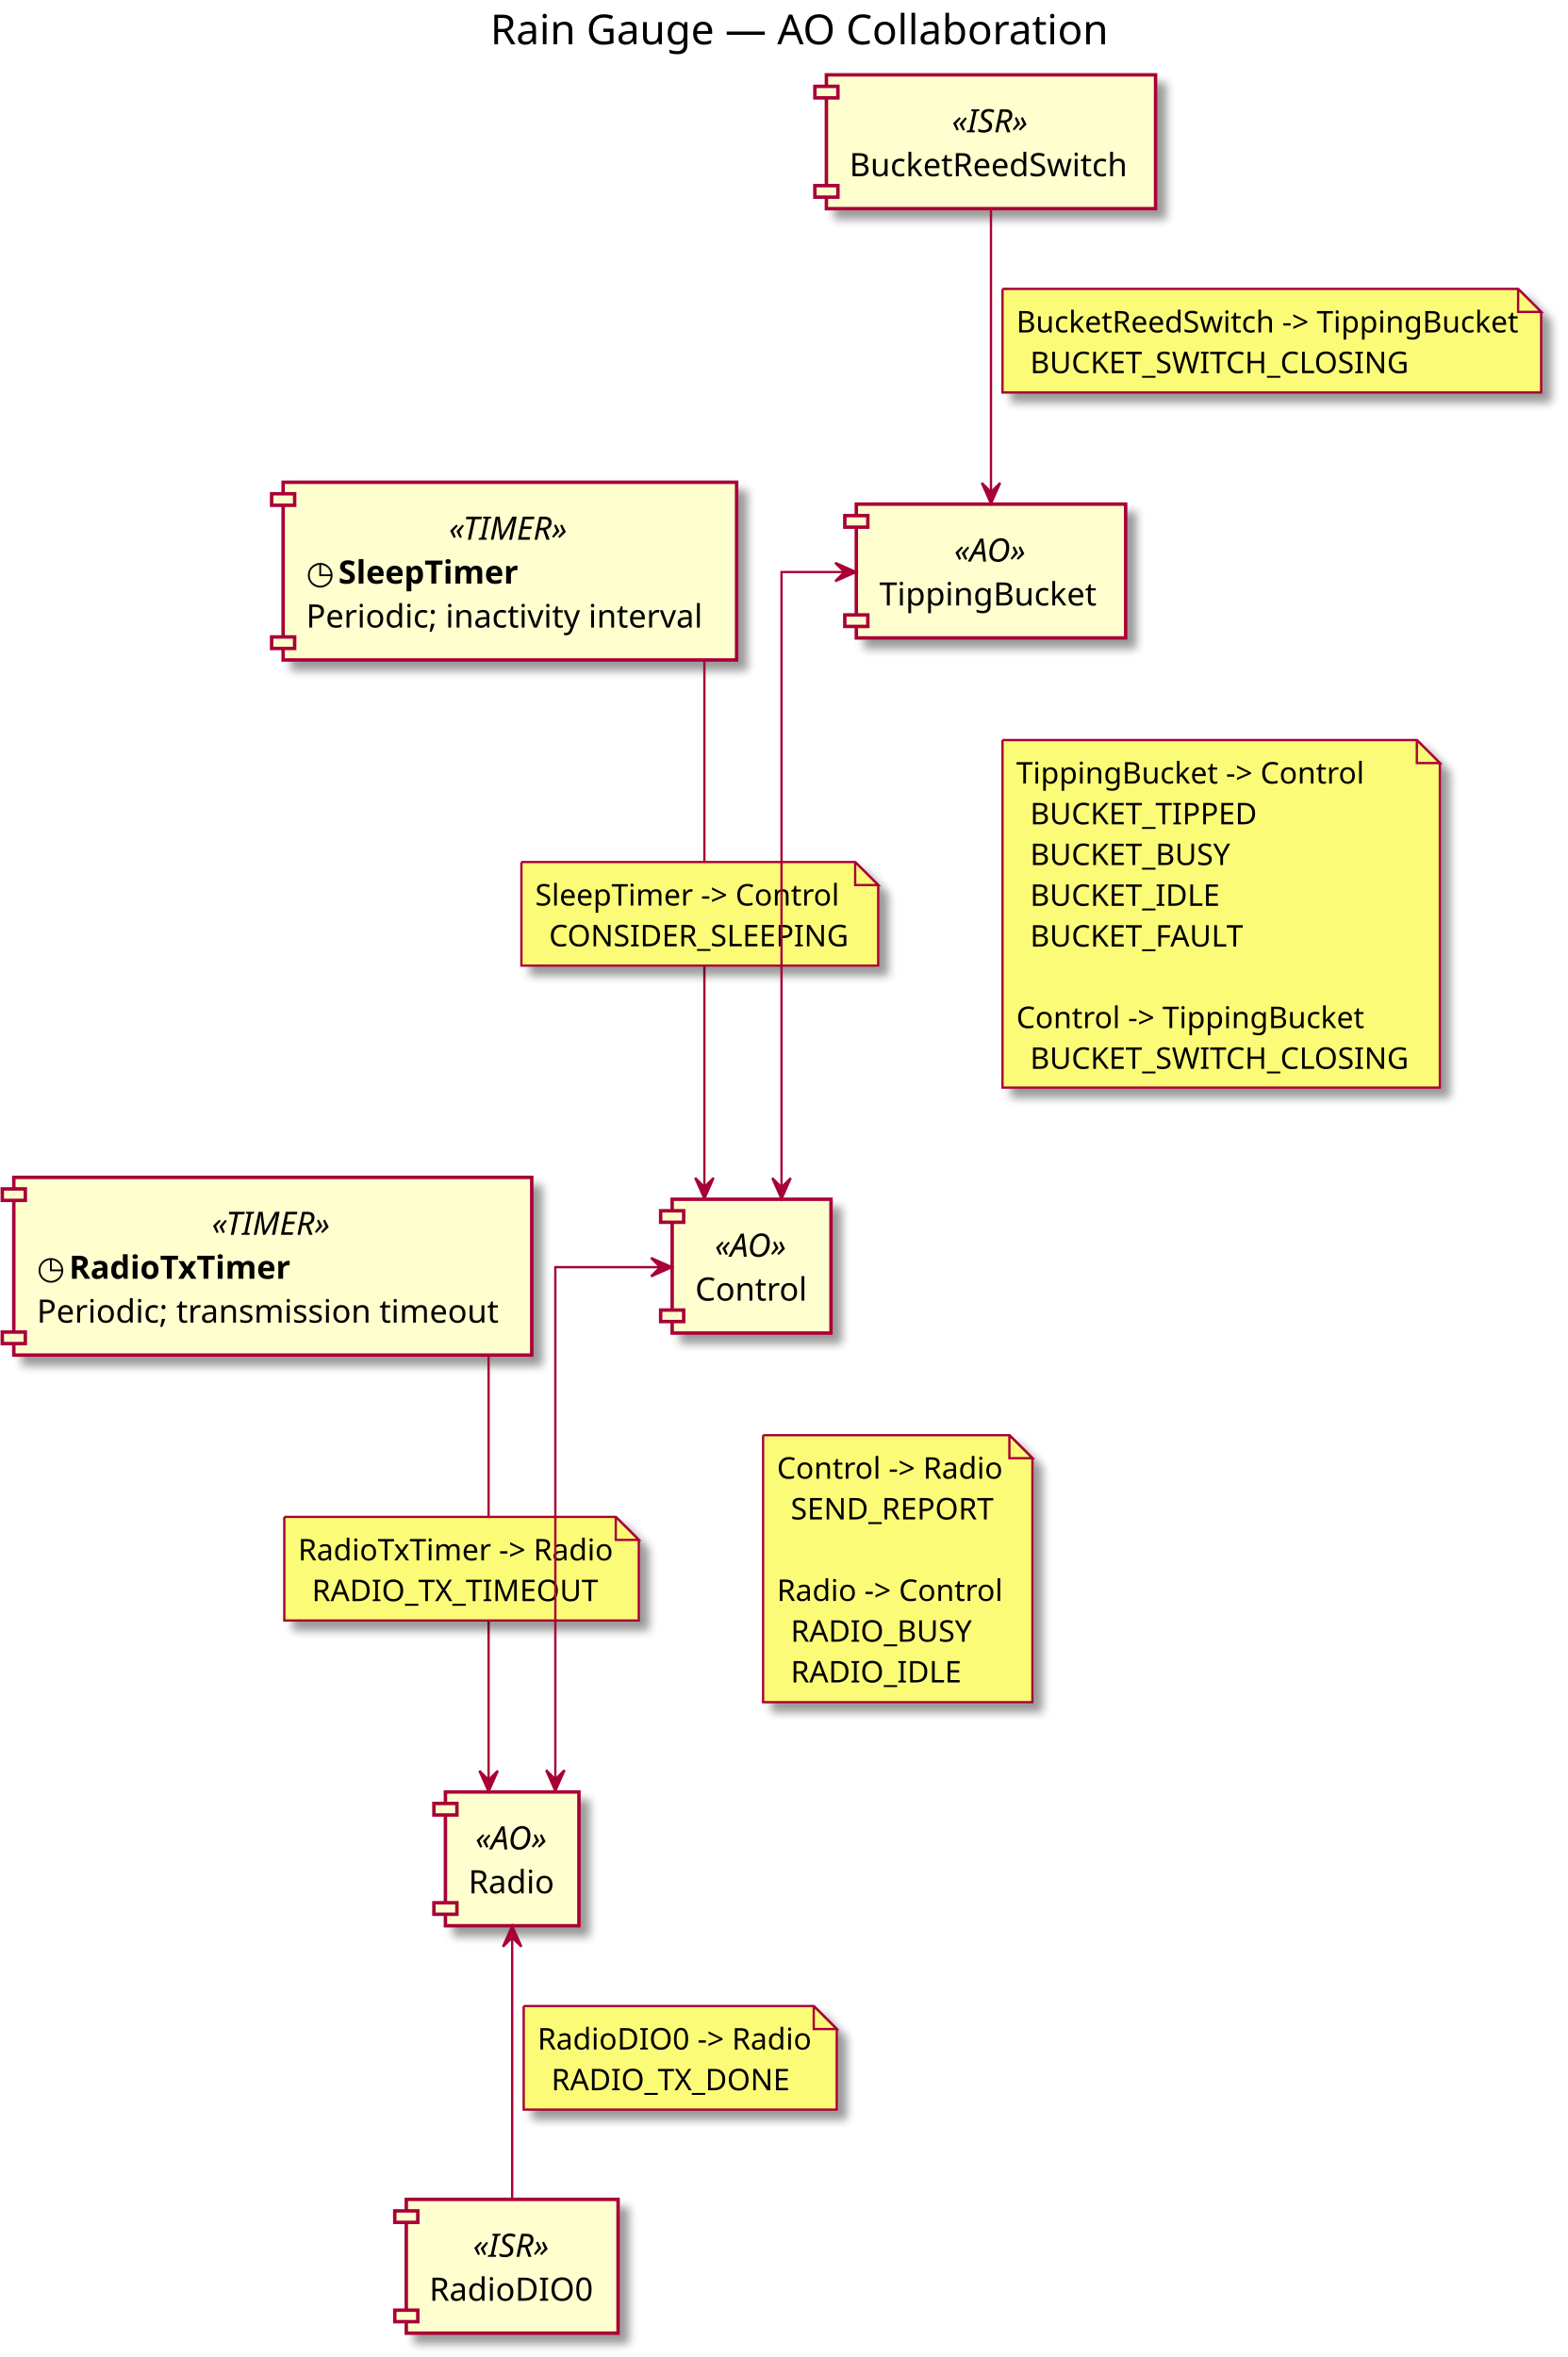
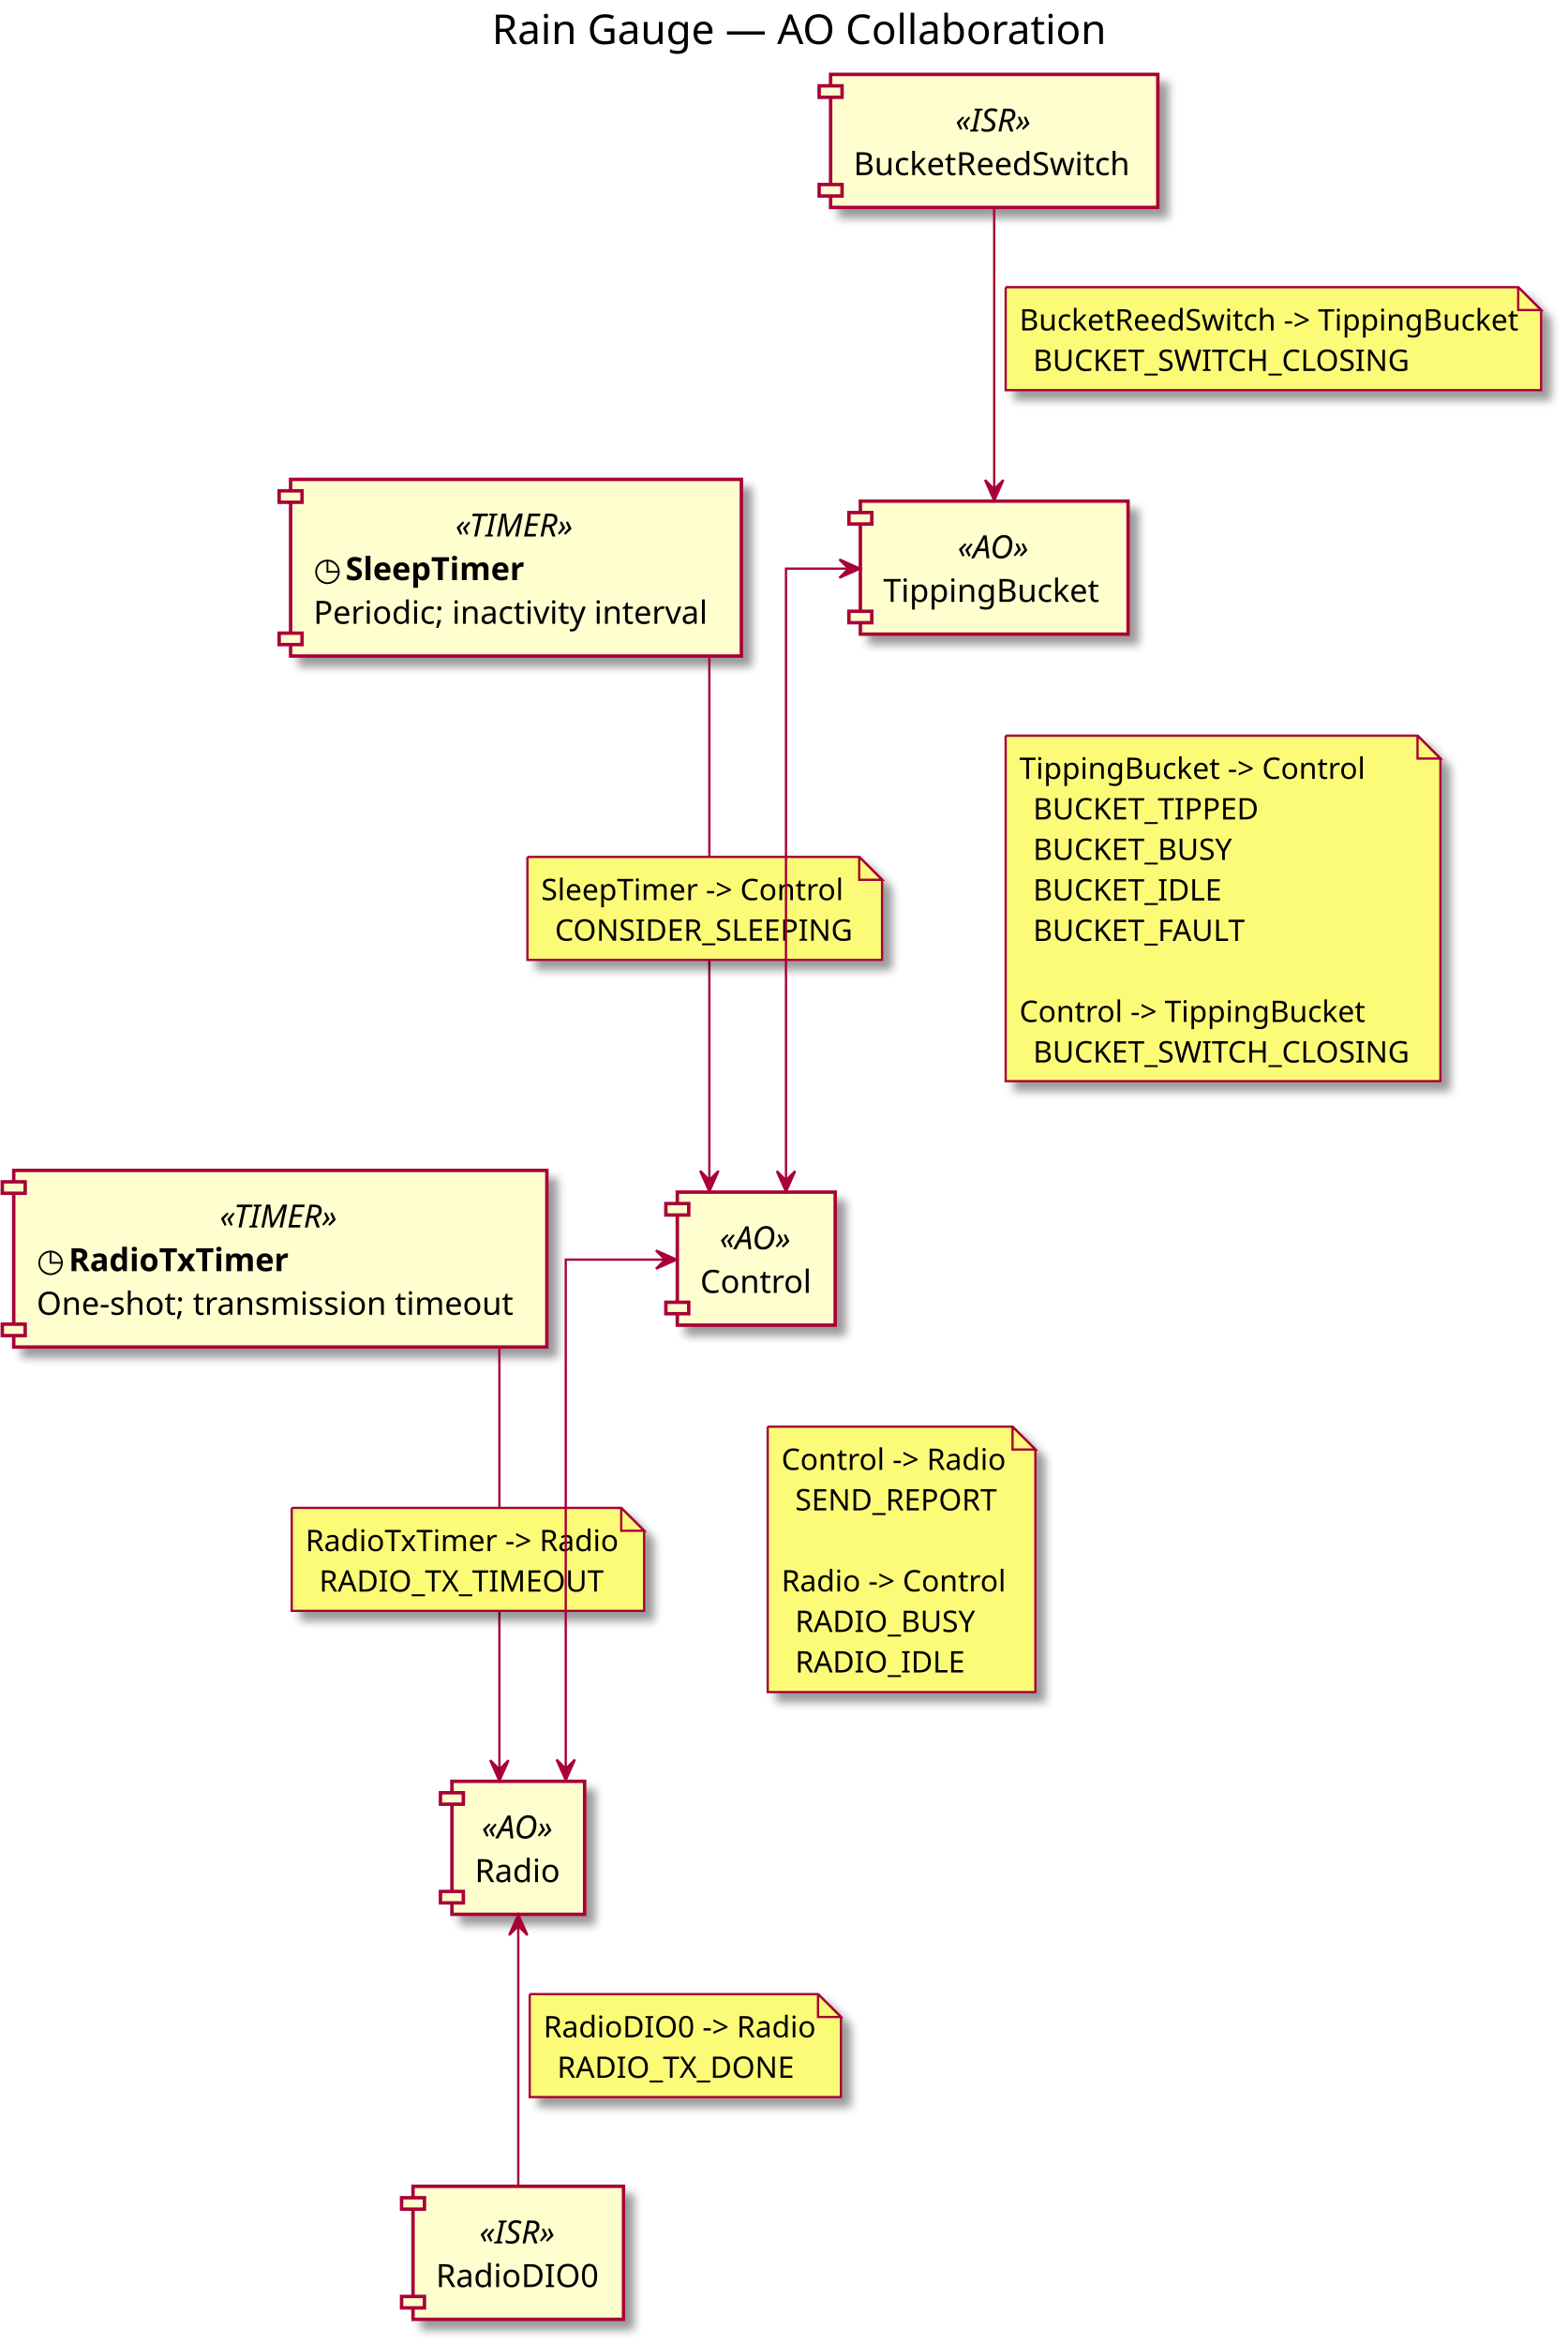
- <svg xmlns="http://www.w3.org/2000/svg" contentScriptType="application/ecmascript" contentStyleType="text/css" height="1024px" preserveAspectRatio="none" style="width:681px;height:1024px;" version="1.1" viewBox="0 0 681 1024" width="681px" zoomAndPan="magnify">
+ <svg xmlns="http://www.w3.org/2000/svg" contentScriptType="application/ecmascript" contentStyleType="text/css" height="1024px" preserveAspectRatio="none" style="width:685px;height:1024px;" version="1.1" viewBox="0 0 685 1024" width="685px" zoomAndPan="magnify">
  <defs>
-     <filter height="300%" id="fxq8j52kpc4al" width="300%" x="-1" y="-1">
+     <filter height="300%" id="f8ee6qeb3s4f1" width="300%" x="-1" y="-1">
      <feGaussianBlur result="blurOut" stdDeviation="2.0" />
      <feColorMatrix in="blurOut" result="blurOut2" type="matrix" values="0 0 0 0 0 0 0 0 0 0 0 0 0 0 0 0 0 0 .4 0" />
      <feOffset dx="4.0" dy="4.0" in="blurOut2" result="blurOut3" />
      <feBlend in="SourceGraphic" in2="blurOut3" mode="normal" />
    </filter>
  </defs>
  <g>
-     <text fill="#000000" font-family="sans-serif" font-size="18" lengthAdjust="spacingAndGlyphs" textLength="271" x="213" y="19.242">Rain Gauge — AO Collaboration</text>
-     <rect fill="#FEFECE" filter="url(#fxq8j52kpc4al)" height="58.136" style="stroke: #A80036; stroke-width: 1.5;" width="117" x="372" y="219.016" />
-     <rect fill="#FEFECE" height="5" style="stroke: #A80036; stroke-width: 1.5;" width="10" x="367" y="224.016" />
-     <rect fill="#FEFECE" height="5" style="stroke: #A80036; stroke-width: 1.5;" width="10" x="367" y="267.152" />
-     <text fill="#000000" font-family="sans-serif" font-size="14" font-style="italic" lengthAdjust="spacingAndGlyphs" textLength="32" x="414.5" y="243.982">«AO»</text>
-     <text fill="#000000" font-family="sans-serif" font-size="14" lengthAdjust="spacingAndGlyphs" textLength="97" x="382" y="263.05">TippingBucket</text>
-     <rect fill="#FEFECE" filter="url(#fxq8j52kpc4al)" height="58.136" style="stroke: #A80036; stroke-width: 1.5;" width="69" x="292" y="521.016" />
-     <rect fill="#FEFECE" height="5" style="stroke: #A80036; stroke-width: 1.5;" width="10" x="287" y="526.016" />
-     <rect fill="#FEFECE" height="5" style="stroke: #A80036; stroke-width: 1.5;" width="10" x="287" y="569.152" />
-     <text fill="#000000" font-family="sans-serif" font-size="14" font-style="italic" lengthAdjust="spacingAndGlyphs" textLength="32" x="310.5" y="545.982">«AO»</text>
-     <text fill="#000000" font-family="sans-serif" font-size="14" lengthAdjust="spacingAndGlyphs" textLength="49" x="302" y="565.05">Control</text>
-     <rect fill="#FEFECE" filter="url(#fxq8j52kpc4al)" height="58.136" style="stroke: #A80036; stroke-width: 1.5;" width="58" x="193.5" y="778.516" />
-     <rect fill="#FEFECE" height="5" style="stroke: #A80036; stroke-width: 1.5;" width="10" x="188.5" y="783.516" />
-     <rect fill="#FEFECE" height="5" style="stroke: #A80036; stroke-width: 1.5;" width="10" x="188.5" y="826.652" />
-     <text fill="#000000" font-family="sans-serif" font-size="14" font-style="italic" lengthAdjust="spacingAndGlyphs" textLength="32" x="206.5" y="803.482">«AO»</text>
-     <text fill="#000000" font-family="sans-serif" font-size="14" lengthAdjust="spacingAndGlyphs" textLength="38" x="203.5" y="822.55">Radio</text>
-     <rect fill="#FEFECE" filter="url(#fxq8j52kpc4al)" height="58.136" style="stroke: #A80036; stroke-width: 1.5;" width="143" x="359" y="32.516" />
-     <rect fill="#FEFECE" height="5" style="stroke: #A80036; stroke-width: 1.5;" width="10" x="354" y="37.516" />
-     <rect fill="#FEFECE" height="5" style="stroke: #A80036; stroke-width: 1.5;" width="10" x="354" y="80.652" />
-     <text fill="#000000" font-family="sans-serif" font-size="14" font-style="italic" lengthAdjust="spacingAndGlyphs" textLength="34" x="413.5" y="57.482">«ISR»</text>
-     <text fill="#000000" font-family="sans-serif" font-size="14" lengthAdjust="spacingAndGlyphs" textLength="123" x="369" y="76.55">BucketReedSwitch</text>
-     <rect fill="#FEFECE" filter="url(#fxq8j52kpc4al)" height="58.136" style="stroke: #A80036; stroke-width: 1.5;" width="92" x="176.5" y="955.516" />
-     <rect fill="#FEFECE" height="5" style="stroke: #A80036; stroke-width: 1.5;" width="10" x="171.5" y="960.516" />
-     <rect fill="#FEFECE" height="5" style="stroke: #A80036; stroke-width: 1.5;" width="10" x="171.5" y="1003.652" />
-     <text fill="#000000" font-family="sans-serif" font-size="14" font-style="italic" lengthAdjust="spacingAndGlyphs" textLength="34" x="205.5" y="980.482">«ISR»</text>
-     <text fill="#000000" font-family="sans-serif" font-size="14" lengthAdjust="spacingAndGlyphs" textLength="72" x="186.5" y="999.55">RadioDIO0</text>
-     <rect fill="#FEFECE" filter="url(#fxq8j52kpc4al)" height="77.204" style="stroke: #A80036; stroke-width: 1.5;" width="197" x="123" y="209.516" />
-     <rect fill="#FEFECE" height="5" style="stroke: #A80036; stroke-width: 1.5;" width="10" x="118" y="214.516" />
-     <rect fill="#FEFECE" height="5" style="stroke: #A80036; stroke-width: 1.5;" width="10" x="118" y="276.72" />
-     <text fill="#000000" font-family="sans-serif" font-size="14" font-style="italic" lengthAdjust="spacingAndGlyphs" textLength="53" x="195" y="234.482">«TIMER»</text>
-     <text fill="#000000" font-family="sans-serif" font-size="14" lengthAdjust="spacingAndGlyphs" textLength="10" x="133" y="253.55">◷</text>
-     <text fill="#000000" font-family="sans-serif" font-size="14" font-weight="bold" lengthAdjust="spacingAndGlyphs" textLength="77" x="147" y="253.55">SleepTimer</text>
-     <text fill="#000000" font-family="sans-serif" font-size="14" lengthAdjust="spacingAndGlyphs" textLength="177" x="133" y="272.618">Periodic; inactivity interval</text>
-     <rect fill="#FEFECE" filter="url(#fxq8j52kpc4al)" height="77.204" style="stroke: #A80036; stroke-width: 1.5;" width="225" x="6" y="511.516" />
+     <text fill="#000000" font-family="sans-serif" font-size="18" lengthAdjust="spacingAndGlyphs" textLength="271" x="215" y="19.242">Rain Gauge — AO Collaboration</text>
+     <rect fill="#FEFECE" filter="url(#f8ee6qeb3s4f1)" height="58.136" style="stroke: #A80036; stroke-width: 1.5;" width="117" x="376" y="219.016" />
+     <rect fill="#FEFECE" height="5" style="stroke: #A80036; stroke-width: 1.5;" width="10" x="371" y="224.016" />
+     <rect fill="#FEFECE" height="5" style="stroke: #A80036; stroke-width: 1.5;" width="10" x="371" y="267.152" />
+     <text fill="#000000" font-family="sans-serif" font-size="14" font-style="italic" lengthAdjust="spacingAndGlyphs" textLength="32" x="418.5" y="243.982">«AO»</text>
+     <text fill="#000000" font-family="sans-serif" font-size="14" lengthAdjust="spacingAndGlyphs" textLength="97" x="386" y="263.05">TippingBucket</text>
+     <rect fill="#FEFECE" filter="url(#f8ee6qeb3s4f1)" height="58.136" style="stroke: #A80036; stroke-width: 1.5;" width="69" x="296" y="521.016" />
+     <rect fill="#FEFECE" height="5" style="stroke: #A80036; stroke-width: 1.5;" width="10" x="291" y="526.016" />
+     <rect fill="#FEFECE" height="5" style="stroke: #A80036; stroke-width: 1.5;" width="10" x="291" y="569.152" />
+     <text fill="#000000" font-family="sans-serif" font-size="14" font-style="italic" lengthAdjust="spacingAndGlyphs" textLength="32" x="314.5" y="545.982">«AO»</text>
+     <text fill="#000000" font-family="sans-serif" font-size="14" lengthAdjust="spacingAndGlyphs" textLength="49" x="306" y="565.05">Control</text>
+     <rect fill="#FEFECE" filter="url(#f8ee6qeb3s4f1)" height="58.136" style="stroke: #A80036; stroke-width: 1.5;" width="58" x="197.5" y="778.516" />
+     <rect fill="#FEFECE" height="5" style="stroke: #A80036; stroke-width: 1.5;" width="10" x="192.5" y="783.516" />
+     <rect fill="#FEFECE" height="5" style="stroke: #A80036; stroke-width: 1.5;" width="10" x="192.5" y="826.652" />
+     <text fill="#000000" font-family="sans-serif" font-size="14" font-style="italic" lengthAdjust="spacingAndGlyphs" textLength="32" x="210.5" y="803.482">«AO»</text>
+     <text fill="#000000" font-family="sans-serif" font-size="14" lengthAdjust="spacingAndGlyphs" textLength="38" x="207.5" y="822.55">Radio</text>
+     <rect fill="#FEFECE" filter="url(#f8ee6qeb3s4f1)" height="58.136" style="stroke: #A80036; stroke-width: 1.5;" width="143" x="363" y="32.516" />
+     <rect fill="#FEFECE" height="5" style="stroke: #A80036; stroke-width: 1.5;" width="10" x="358" y="37.516" />
+     <rect fill="#FEFECE" height="5" style="stroke: #A80036; stroke-width: 1.5;" width="10" x="358" y="80.652" />
+     <text fill="#000000" font-family="sans-serif" font-size="14" font-style="italic" lengthAdjust="spacingAndGlyphs" textLength="34" x="417.5" y="57.482">«ISR»</text>
+     <text fill="#000000" font-family="sans-serif" font-size="14" lengthAdjust="spacingAndGlyphs" textLength="123" x="373" y="76.55">BucketReedSwitch</text>
+     <rect fill="#FEFECE" filter="url(#f8ee6qeb3s4f1)" height="58.136" style="stroke: #A80036; stroke-width: 1.5;" width="92" x="180.5" y="955.516" />
+     <rect fill="#FEFECE" height="5" style="stroke: #A80036; stroke-width: 1.5;" width="10" x="175.5" y="960.516" />
+     <rect fill="#FEFECE" height="5" style="stroke: #A80036; stroke-width: 1.5;" width="10" x="175.5" y="1003.652" />
+     <text fill="#000000" font-family="sans-serif" font-size="14" font-style="italic" lengthAdjust="spacingAndGlyphs" textLength="34" x="209.5" y="980.482">«ISR»</text>
+     <text fill="#000000" font-family="sans-serif" font-size="14" lengthAdjust="spacingAndGlyphs" textLength="72" x="190.5" y="999.55">RadioDIO0</text>
+     <rect fill="#FEFECE" filter="url(#f8ee6qeb3s4f1)" height="77.204" style="stroke: #A80036; stroke-width: 1.5;" width="197" x="127" y="209.516" />
+     <rect fill="#FEFECE" height="5" style="stroke: #A80036; stroke-width: 1.5;" width="10" x="122" y="214.516" />
+     <rect fill="#FEFECE" height="5" style="stroke: #A80036; stroke-width: 1.5;" width="10" x="122" y="276.72" />
+     <text fill="#000000" font-family="sans-serif" font-size="14" font-style="italic" lengthAdjust="spacingAndGlyphs" textLength="53" x="199" y="234.482">«TIMER»</text>
+     <text fill="#000000" font-family="sans-serif" font-size="14" lengthAdjust="spacingAndGlyphs" textLength="10" x="137" y="253.55">◷</text>
+     <text fill="#000000" font-family="sans-serif" font-size="14" font-weight="bold" lengthAdjust="spacingAndGlyphs" textLength="77" x="151" y="253.55">SleepTimer</text>
+     <text fill="#000000" font-family="sans-serif" font-size="14" lengthAdjust="spacingAndGlyphs" textLength="177" x="137" y="272.618">Periodic; inactivity interval</text>
+     <rect fill="#FEFECE" filter="url(#f8ee6qeb3s4f1)" height="77.204" style="stroke: #A80036; stroke-width: 1.5;" width="233" x="6" y="511.516" />
    <rect fill="#FEFECE" height="5" style="stroke: #A80036; stroke-width: 1.5;" width="10" x="1" y="516.516" />
    <rect fill="#FEFECE" height="5" style="stroke: #A80036; stroke-width: 1.5;" width="10" x="1" y="578.72" />
-     <text fill="#000000" font-family="sans-serif" font-size="14" font-style="italic" lengthAdjust="spacingAndGlyphs" textLength="53" x="92" y="536.482">«TIMER»</text>
+     <text fill="#000000" font-family="sans-serif" font-size="14" font-style="italic" lengthAdjust="spacingAndGlyphs" textLength="53" x="96" y="536.482">«TIMER»</text>
    <text fill="#000000" font-family="sans-serif" font-size="14" lengthAdjust="spacingAndGlyphs" textLength="10" x="16" y="555.55">◷</text>
    <text fill="#000000" font-family="sans-serif" font-size="14" font-weight="bold" lengthAdjust="spacingAndGlyphs" textLength="95" x="30" y="555.55">RadioTxTimer</text>
-     <text fill="#000000" font-family="sans-serif" font-size="14" lengthAdjust="spacingAndGlyphs" textLength="205" x="16" y="574.618">Periodic; transmission timeout</text>
-     <path d="M306,286.576 C306,286.576 306,515.726 306,515.726 " fill="none" id="SleepTimer-&gt;Control" style="stroke: #A80036; stroke-width: 1.0;" />
-     <polygon fill="#A80036" points="306,520.726,310,511.726,306,515.726,302,511.726,306,520.726" style="stroke: #A80036; stroke-width: 1.0;" />
-     <path d="M226.5,374.516 L226.5,419.516 L381.5,419.516 L381.5,384.516 L371.5,374.516 L226.5,374.516 " fill="#FBFB77" filter="url(#fxq8j52kpc4al)" style="stroke: #A80036; stroke-width: 1.0;" />
-     <path d="M371.5,374.516 L371.5,384.516 L381.5,384.516 L371.5,374.516 " fill="#FBFB77" style="stroke: #A80036; stroke-width: 1.0;" />
-     <text fill="#000000" font-family="sans-serif" font-size="13" lengthAdjust="spacingAndGlyphs" textLength="128" x="232.5" y="393.413">SleepTimer -&gt; Control</text>
-     <text fill="#000000" font-family="sans-serif" font-size="13" lengthAdjust="spacingAndGlyphs" textLength="128" x="238.5" y="411.119">CONSIDER_SLEEPING</text>
-     <path d="M212.25,588.566 C212.25,588.566 212.25,773.316 212.25,773.316 " fill="none" id="RadioTxTimer-&gt;Radio" style="stroke: #A80036; stroke-width: 1.0;" />
-     <polygon fill="#A80036" points="212.25,778.316,216.25,769.316,212.25,773.316,208.25,769.316,212.25,778.316" style="stroke: #A80036; stroke-width: 1.0;" />
-     <path d="M123.5,659.016 L123.5,704.016 L277.5,704.016 L277.5,669.016 L267.5,659.016 L123.5,659.016 " fill="#FBFB77" filter="url(#fxq8j52kpc4al)" style="stroke: #A80036; stroke-width: 1.0;" />
-     <path d="M267.5,659.016 L267.5,669.016 L277.5,669.016 L267.5,659.016 " fill="#FBFB77" style="stroke: #A80036; stroke-width: 1.0;" />
-     <text fill="#000000" font-family="sans-serif" font-size="13" lengthAdjust="spacingAndGlyphs" textLength="133" x="129.5" y="677.913">RadioTxTimer -&gt; Radio</text>
-     <text fill="#000000" font-family="sans-serif" font-size="13" lengthAdjust="spacingAndGlyphs" textLength="123" x="135.5" y="695.619">RADIO_TX_TIMEOUT</text>
-     <path d="M430.5,90.656 C430.5,90.656 430.5,213.776 430.5,213.776 " fill="none" id="BucketReedSwitch-&gt;TippingBucket" style="stroke: #A80036; stroke-width: 1.0;" />
-     <polygon fill="#A80036" points="430.5,218.776,434.5,209.776,430.5,213.776,426.5,209.776,430.5,218.776" style="stroke: #A80036; stroke-width: 1.0;" />
-     <path d="M435.5,125.516 L435.5,170.516 L669.5,170.516 L669.5,135.516 L659.5,125.516 L435.5,125.516 " fill="#FBFB77" filter="url(#fxq8j52kpc4al)" style="stroke: #A80036; stroke-width: 1.0;" />
-     <path d="M659.5,125.516 L659.5,135.516 L669.5,135.516 L659.5,125.516 " fill="#FBFB77" style="stroke: #A80036; stroke-width: 1.0;" />
-     <text fill="#000000" font-family="sans-serif" font-size="13" lengthAdjust="spacingAndGlyphs" textLength="213" x="441.5" y="144.413">BucketReedSwitch -&gt; TippingBucket</text>
-     <text fill="#000000" font-family="sans-serif" font-size="13" lengthAdjust="spacingAndGlyphs" textLength="163" x="447.5" y="162.119">BUCKET_SWITCH_CLOSING</text>
-     <path d="M366.84,248.516 C366.84,248.516 339.5,248.516 339.5,248.516 C339.5,248.516 339.5,515.836 339.5,515.836 " fill="none" id="TippingBucket-Control" style="stroke: #A80036; stroke-width: 1.0;" />
-     <polygon fill="#A80036" points="339.5,520.836,343.5,511.836,339.5,515.836,335.5,511.836,339.5,520.836" style="stroke: #A80036; stroke-width: 1.0;" />
-     <polygon fill="#A80036" points="371.84,248.516,362.84,244.516,366.84,248.516,362.84,252.516,371.84,248.516" style="stroke: #A80036; stroke-width: 1.0;" />
-     <path d="M435.5,321.516 L435.5,472.516 L625.5,472.516 L625.5,331.516 L615.5,321.516 L435.5,321.516 " fill="#FBFB77" filter="url(#fxq8j52kpc4al)" style="stroke: #A80036; stroke-width: 1.0;" />
-     <path d="M615.5,321.516 L615.5,331.516 L625.5,331.516 L615.5,321.516 " fill="#FBFB77" style="stroke: #A80036; stroke-width: 1.0;" />
-     <text fill="#000000" font-family="sans-serif" font-size="13" lengthAdjust="spacingAndGlyphs" textLength="148" x="441.5" y="340.413">TippingBucket -&gt; Control</text>
-     <text fill="#000000" font-family="sans-serif" font-size="13" lengthAdjust="spacingAndGlyphs" textLength="97" x="447.5" y="358.119">BUCKET_TIPPED</text>
-     <text fill="#000000" font-family="sans-serif" font-size="13" lengthAdjust="spacingAndGlyphs" textLength="86" x="447.5" y="375.825">BUCKET_BUSY</text>
-     <text fill="#000000" font-family="sans-serif" font-size="13" lengthAdjust="spacingAndGlyphs" textLength="81" x="447.5" y="393.531">BUCKET_IDLE</text>
-     <text fill="#000000" font-family="sans-serif" font-size="13" lengthAdjust="spacingAndGlyphs" textLength="93" x="447.5" y="411.237">BUCKET_FAULT</text>
-     <text fill="#000000" font-family="sans-serif" font-size="13" lengthAdjust="spacingAndGlyphs" textLength="0" x="444.5" y="428.943" />
-     <text fill="#000000" font-family="sans-serif" font-size="13" lengthAdjust="spacingAndGlyphs" textLength="148" x="441.5" y="446.649">Control -&gt; TippingBucket</text>
-     <text fill="#000000" font-family="sans-serif" font-size="13" lengthAdjust="spacingAndGlyphs" textLength="163" x="447.5" y="464.355">BUCKET_SWITCH_CLOSING</text>
-     <path d="M286.83,550.516 C286.83,550.516 241.25,550.516 241.25,550.516 C241.25,550.516 241.25,773.036 241.25,773.036 " fill="none" id="Control-Radio" style="stroke: #A80036; stroke-width: 1.0;" />
-     <polygon fill="#A80036" points="241.25,778.036,245.25,769.036,241.25,773.036,237.25,769.036,241.25,778.036" style="stroke: #A80036; stroke-width: 1.0;" />
-     <polygon fill="#A80036" points="291.83,550.516,282.83,546.516,286.83,550.516,282.83,554.516,291.83,550.516" style="stroke: #A80036; stroke-width: 1.0;" />
-     <path d="M331.5,623.516 L331.5,739.516 L448.5,739.516 L448.5,633.516 L438.5,623.516 L331.5,623.516 " fill="#FBFB77" filter="url(#fxq8j52kpc4al)" style="stroke: #A80036; stroke-width: 1.0;" />
-     <path d="M438.5,623.516 L438.5,633.516 L448.5,633.516 L438.5,623.516 " fill="#FBFB77" style="stroke: #A80036; stroke-width: 1.0;" />
-     <text fill="#000000" font-family="sans-serif" font-size="13" lengthAdjust="spacingAndGlyphs" textLength="96" x="337.5" y="642.413">Control -&gt; Radio</text>
-     <text fill="#000000" font-family="sans-serif" font-size="13" lengthAdjust="spacingAndGlyphs" textLength="87" x="343.5" y="660.119">SEND_REPORT</text>
-     <text fill="#000000" font-family="sans-serif" font-size="13" lengthAdjust="spacingAndGlyphs" textLength="0" x="340.5" y="677.825" />
-     <text fill="#000000" font-family="sans-serif" font-size="13" lengthAdjust="spacingAndGlyphs" textLength="96" x="337.5" y="695.531">Radio -&gt; Control</text>
-     <text fill="#000000" font-family="sans-serif" font-size="13" lengthAdjust="spacingAndGlyphs" textLength="77" x="343.5" y="713.237">RADIO_BUSY</text>
-     <text fill="#000000" font-family="sans-serif" font-size="13" lengthAdjust="spacingAndGlyphs" textLength="72" x="343.5" y="730.943">RADIO_IDLE</text>
-     <path d="M222.5,841.746 C222.5,841.746 222.5,955.246 222.5,955.246 " fill="none" id="Radio&lt;-RadioDIO0" style="stroke: #A80036; stroke-width: 1.0;" />
-     <polygon fill="#A80036" points="222.5,836.746,218.5,845.746,222.5,841.746,226.5,845.746,222.5,836.746" style="stroke: #A80036; stroke-width: 1.0;" />
-     <path d="M227.5,871.516 L227.5,916.516 L363.5,916.516 L363.5,881.516 L353.5,871.516 L227.5,871.516 " fill="#FBFB77" filter="url(#fxq8j52kpc4al)" style="stroke: #A80036; stroke-width: 1.0;" />
-     <path d="M353.5,871.516 L353.5,881.516 L363.5,881.516 L353.5,871.516 " fill="#FBFB77" style="stroke: #A80036; stroke-width: 1.0;" />
-     <text fill="#000000" font-family="sans-serif" font-size="13" lengthAdjust="spacingAndGlyphs" textLength="115" x="233.5" y="890.413">RadioDIO0 -&gt; Radio</text>
-     <text fill="#000000" font-family="sans-serif" font-size="13" lengthAdjust="spacingAndGlyphs" textLength="102" x="239.5" y="908.119">RADIO_TX_DONE</text>
+     <text fill="#000000" font-family="sans-serif" font-size="14" lengthAdjust="spacingAndGlyphs" textLength="213" x="16" y="574.618">One-shot; transmission timeout</text>
+     <path d="M310,286.576 C310,286.576 310,515.726 310,515.726 " fill="none" id="SleepTimer-&gt;Control" style="stroke: #A80036; stroke-width: 1.0;" />
+     <polygon fill="#A80036" points="310,520.726,314,511.726,310,515.726,306,511.726,310,520.726" style="stroke: #A80036; stroke-width: 1.0;" />
+     <path d="M230.5,374.516 L230.5,419.516 L385.5,419.516 L385.5,384.516 L375.5,374.516 L230.5,374.516 " fill="#FBFB77" filter="url(#f8ee6qeb3s4f1)" style="stroke: #A80036; stroke-width: 1.0;" />
+     <path d="M375.5,374.516 L375.5,384.516 L385.5,384.516 L375.5,374.516 " fill="#FBFB77" style="stroke: #A80036; stroke-width: 1.0;" />
+     <text fill="#000000" font-family="sans-serif" font-size="13" lengthAdjust="spacingAndGlyphs" textLength="128" x="236.5" y="393.413">SleepTimer -&gt; Control</text>
+     <text fill="#000000" font-family="sans-serif" font-size="13" lengthAdjust="spacingAndGlyphs" textLength="128" x="242.5" y="411.119">CONSIDER_SLEEPING</text>
+     <path d="M218.25,588.566 C218.25,588.566 218.25,773.316 218.25,773.316 " fill="none" id="RadioTxTimer-&gt;Radio" style="stroke: #A80036; stroke-width: 1.0;" />
+     <polygon fill="#A80036" points="218.25,778.316,222.25,769.316,218.25,773.316,214.25,769.316,218.25,778.316" style="stroke: #A80036; stroke-width: 1.0;" />
+     <path d="M127.5,659.016 L127.5,704.016 L281.5,704.016 L281.5,669.016 L271.5,659.016 L127.5,659.016 " fill="#FBFB77" filter="url(#f8ee6qeb3s4f1)" style="stroke: #A80036; stroke-width: 1.0;" />
+     <path d="M271.5,659.016 L271.5,669.016 L281.5,669.016 L271.5,659.016 " fill="#FBFB77" style="stroke: #A80036; stroke-width: 1.0;" />
+     <text fill="#000000" font-family="sans-serif" font-size="13" lengthAdjust="spacingAndGlyphs" textLength="133" x="133.5" y="677.913">RadioTxTimer -&gt; Radio</text>
+     <text fill="#000000" font-family="sans-serif" font-size="13" lengthAdjust="spacingAndGlyphs" textLength="123" x="139.5" y="695.619">RADIO_TX_TIMEOUT</text>
+     <path d="M434.5,90.656 C434.5,90.656 434.5,213.776 434.5,213.776 " fill="none" id="BucketReedSwitch-&gt;TippingBucket" style="stroke: #A80036; stroke-width: 1.0;" />
+     <polygon fill="#A80036" points="434.5,218.776,438.5,209.776,434.5,213.776,430.5,209.776,434.5,218.776" style="stroke: #A80036; stroke-width: 1.0;" />
+     <path d="M439.5,125.516 L439.5,170.516 L673.5,170.516 L673.5,135.516 L663.5,125.516 L439.5,125.516 " fill="#FBFB77" filter="url(#f8ee6qeb3s4f1)" style="stroke: #A80036; stroke-width: 1.0;" />
+     <path d="M663.5,125.516 L663.5,135.516 L673.5,135.516 L663.5,125.516 " fill="#FBFB77" style="stroke: #A80036; stroke-width: 1.0;" />
+     <text fill="#000000" font-family="sans-serif" font-size="13" lengthAdjust="spacingAndGlyphs" textLength="213" x="445.5" y="144.413">BucketReedSwitch -&gt; TippingBucket</text>
+     <text fill="#000000" font-family="sans-serif" font-size="13" lengthAdjust="spacingAndGlyphs" textLength="163" x="451.5" y="162.119">BUCKET_SWITCH_CLOSING</text>
+     <path d="M370.84,248.516 C370.84,248.516 343.5,248.516 343.5,248.516 C343.5,248.516 343.5,515.836 343.5,515.836 " fill="none" id="TippingBucket-Control" style="stroke: #A80036; stroke-width: 1.0;" />
+     <polygon fill="#A80036" points="343.5,520.836,347.5,511.836,343.5,515.836,339.5,511.836,343.5,520.836" style="stroke: #A80036; stroke-width: 1.0;" />
+     <polygon fill="#A80036" points="375.84,248.516,366.84,244.516,370.84,248.516,366.84,252.516,375.84,248.516" style="stroke: #A80036; stroke-width: 1.0;" />
+     <path d="M439.5,321.516 L439.5,472.516 L629.5,472.516 L629.5,331.516 L619.5,321.516 L439.5,321.516 " fill="#FBFB77" filter="url(#f8ee6qeb3s4f1)" style="stroke: #A80036; stroke-width: 1.0;" />
+     <path d="M619.5,321.516 L619.5,331.516 L629.5,331.516 L619.5,321.516 " fill="#FBFB77" style="stroke: #A80036; stroke-width: 1.0;" />
+     <text fill="#000000" font-family="sans-serif" font-size="13" lengthAdjust="spacingAndGlyphs" textLength="148" x="445.5" y="340.413">TippingBucket -&gt; Control</text>
+     <text fill="#000000" font-family="sans-serif" font-size="13" lengthAdjust="spacingAndGlyphs" textLength="97" x="451.5" y="358.119">BUCKET_TIPPED</text>
+     <text fill="#000000" font-family="sans-serif" font-size="13" lengthAdjust="spacingAndGlyphs" textLength="86" x="451.5" y="375.825">BUCKET_BUSY</text>
+     <text fill="#000000" font-family="sans-serif" font-size="13" lengthAdjust="spacingAndGlyphs" textLength="81" x="451.5" y="393.531">BUCKET_IDLE</text>
+     <text fill="#000000" font-family="sans-serif" font-size="13" lengthAdjust="spacingAndGlyphs" textLength="93" x="451.5" y="411.237">BUCKET_FAULT</text>
+     <text fill="#000000" font-family="sans-serif" font-size="13" lengthAdjust="spacingAndGlyphs" textLength="0" x="448.5" y="428.943" />
+     <text fill="#000000" font-family="sans-serif" font-size="13" lengthAdjust="spacingAndGlyphs" textLength="148" x="445.5" y="446.649">Control -&gt; TippingBucket</text>
+     <text fill="#000000" font-family="sans-serif" font-size="13" lengthAdjust="spacingAndGlyphs" textLength="163" x="451.5" y="464.355">BUCKET_SWITCH_CLOSING</text>
+     <path d="M290.68,550.516 C290.68,550.516 247.25,550.516 247.25,550.516 C247.25,550.516 247.25,773.036 247.25,773.036 " fill="none" id="Control-Radio" style="stroke: #A80036; stroke-width: 1.0;" />
+     <polygon fill="#A80036" points="247.25,778.036,251.25,769.036,247.25,773.036,243.25,769.036,247.25,778.036" style="stroke: #A80036; stroke-width: 1.0;" />
+     <polygon fill="#A80036" points="295.68,550.516,286.68,546.516,290.68,550.516,286.68,554.516,295.68,550.516" style="stroke: #A80036; stroke-width: 1.0;" />
+     <path d="M335.5,623.516 L335.5,739.516 L452.5,739.516 L452.5,633.516 L442.5,623.516 L335.5,623.516 " fill="#FBFB77" filter="url(#f8ee6qeb3s4f1)" style="stroke: #A80036; stroke-width: 1.0;" />
+     <path d="M442.5,623.516 L442.5,633.516 L452.5,633.516 L442.5,623.516 " fill="#FBFB77" style="stroke: #A80036; stroke-width: 1.0;" />
+     <text fill="#000000" font-family="sans-serif" font-size="13" lengthAdjust="spacingAndGlyphs" textLength="96" x="341.5" y="642.413">Control -&gt; Radio</text>
+     <text fill="#000000" font-family="sans-serif" font-size="13" lengthAdjust="spacingAndGlyphs" textLength="87" x="347.5" y="660.119">SEND_REPORT</text>
+     <text fill="#000000" font-family="sans-serif" font-size="13" lengthAdjust="spacingAndGlyphs" textLength="0" x="344.5" y="677.825" />
+     <text fill="#000000" font-family="sans-serif" font-size="13" lengthAdjust="spacingAndGlyphs" textLength="96" x="341.5" y="695.531">Radio -&gt; Control</text>
+     <text fill="#000000" font-family="sans-serif" font-size="13" lengthAdjust="spacingAndGlyphs" textLength="77" x="347.5" y="713.237">RADIO_BUSY</text>
+     <text fill="#000000" font-family="sans-serif" font-size="13" lengthAdjust="spacingAndGlyphs" textLength="72" x="347.5" y="730.943">RADIO_IDLE</text>
+     <path d="M226.5,841.746 C226.5,841.746 226.5,955.246 226.5,955.246 " fill="none" id="Radio&lt;-RadioDIO0" style="stroke: #A80036; stroke-width: 1.0;" />
+     <polygon fill="#A80036" points="226.5,836.746,222.5,845.746,226.5,841.746,230.5,845.746,226.5,836.746" style="stroke: #A80036; stroke-width: 1.0;" />
+     <path d="M231.5,871.516 L231.5,916.516 L367.5,916.516 L367.5,881.516 L357.5,871.516 L231.5,871.516 " fill="#FBFB77" filter="url(#f8ee6qeb3s4f1)" style="stroke: #A80036; stroke-width: 1.0;" />
+     <path d="M357.5,871.516 L357.5,881.516 L367.5,881.516 L357.5,871.516 " fill="#FBFB77" style="stroke: #A80036; stroke-width: 1.0;" />
+     <text fill="#000000" font-family="sans-serif" font-size="13" lengthAdjust="spacingAndGlyphs" textLength="115" x="237.5" y="890.413">RadioDIO0 -&gt; Radio</text>
+     <text fill="#000000" font-family="sans-serif" font-size="13" lengthAdjust="spacingAndGlyphs" textLength="102" x="243.5" y="908.119">RADIO_TX_DONE</text>
  </g>
</svg>
